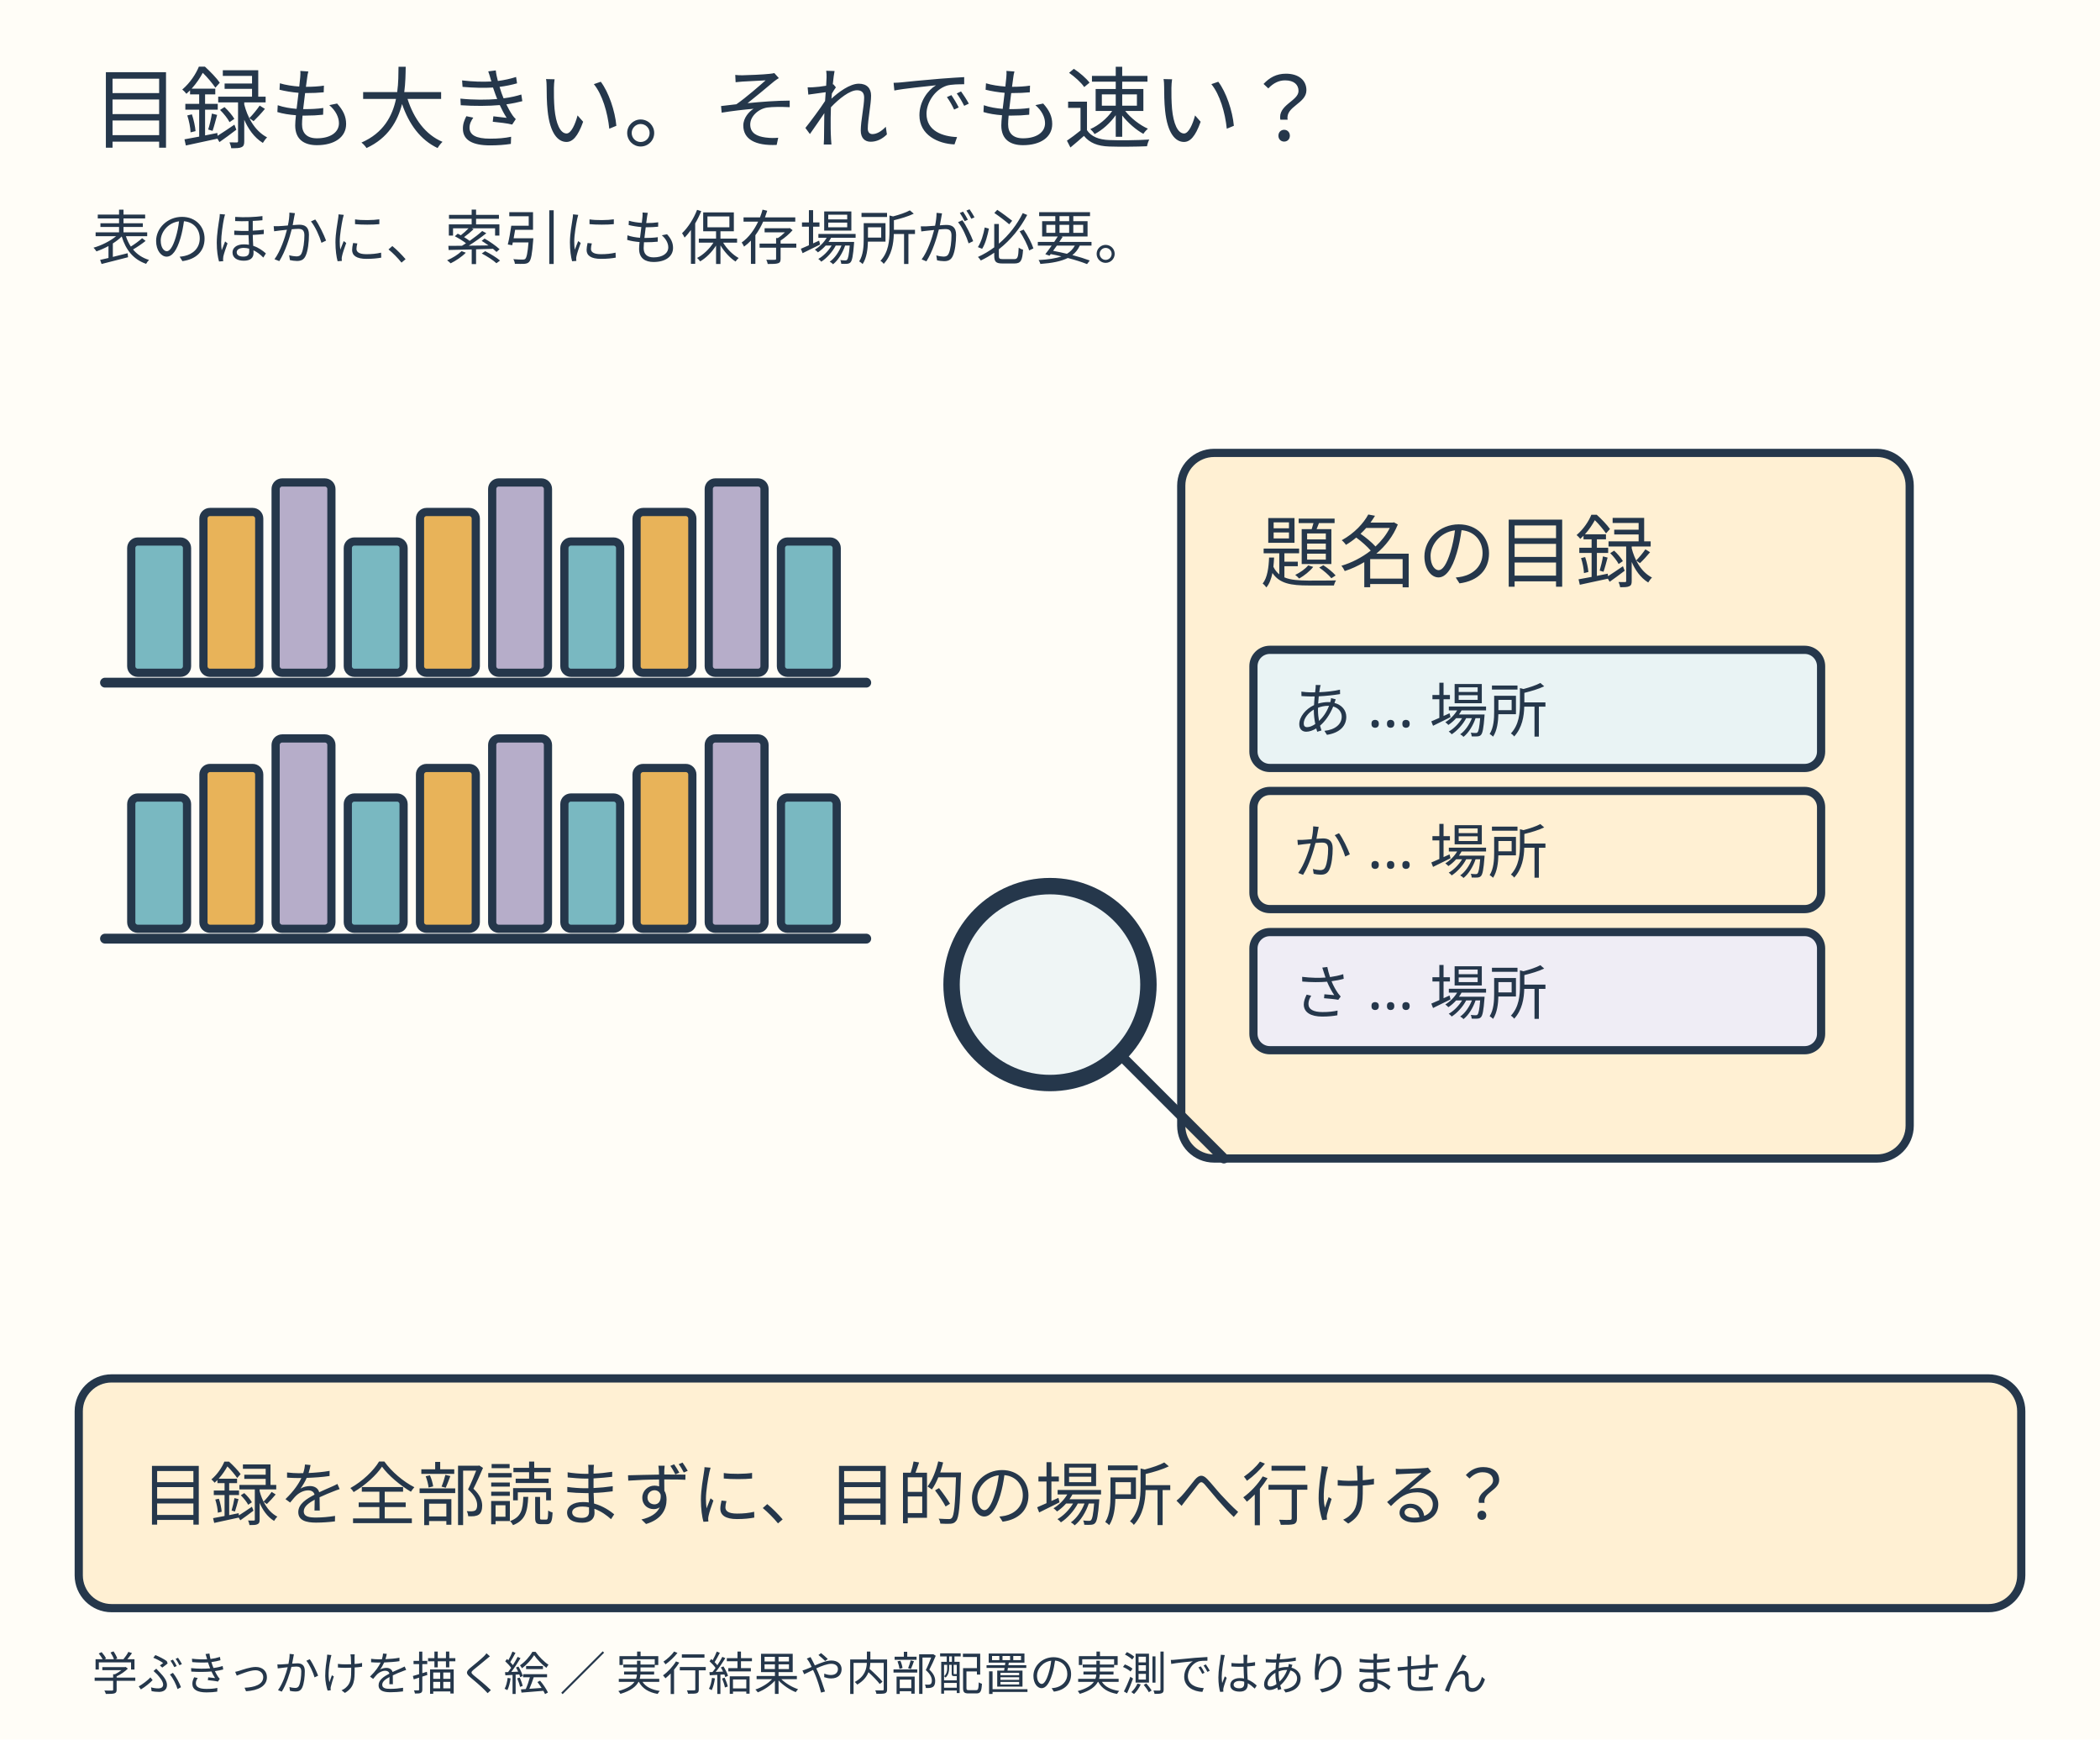
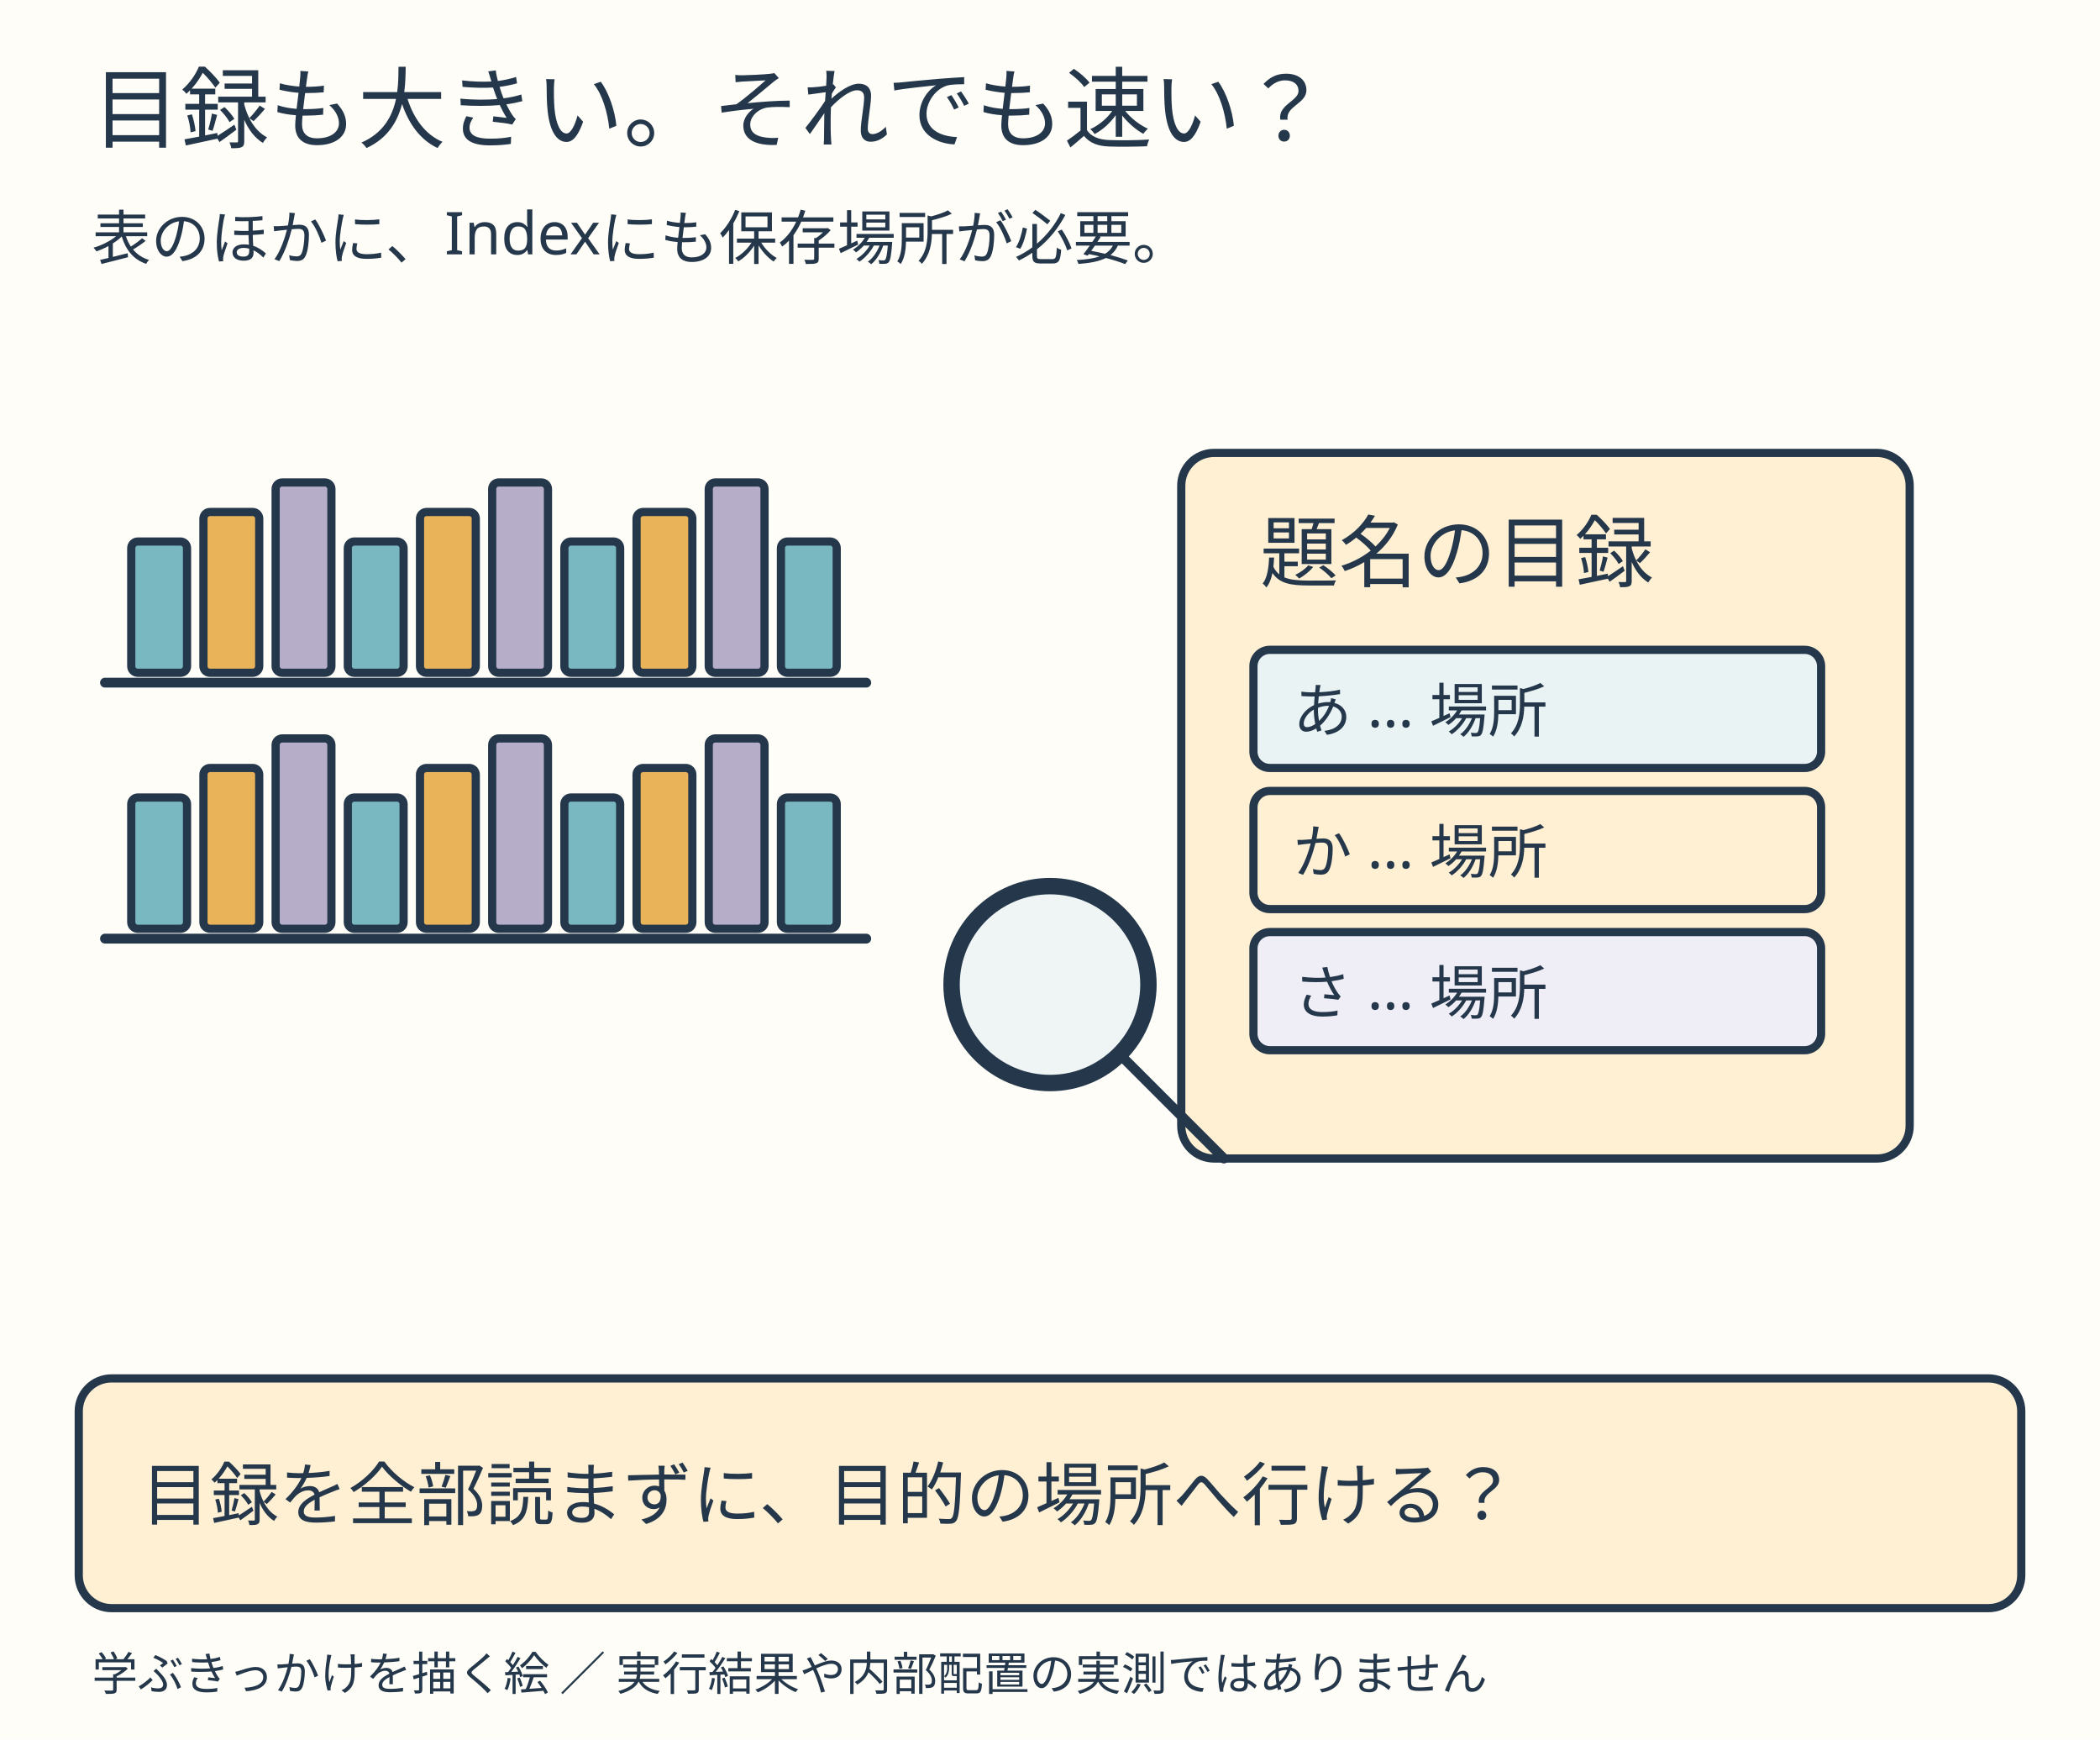
<svg xmlns="http://www.w3.org/2000/svg" width="640" height="530" viewBox="0 0 640 530" role="img">
  <style>text{font-family:"Hiragino Sans","Noto Sans JP",sans-serif}</style>
  <rect width="640" height="530" fill="#fffdf7" />
  <g id="chapter-scene">
    <text x="28" y="43" font-size="27" fill="#25374b">目録も大きい。それでも速い？</text>
-     <text x="28" y="79" font-size="18" fill="#25374b">表のほかに、索引にも保存場所が必要。</text>
+     <text x="28" y="79" font-size="18" fill="#25374b">表のほかに、Indexにも保存場所が必要。</text>
    <rect x="40" y="165" width="17" height="40" rx="2" fill="#79b8c1" stroke="#25374b" stroke-width="2.5" />
    <rect x="62" y="156" width="17" height="49" rx="2" fill="#e8b359" stroke="#25374b" stroke-width="2.5" />
    <rect x="84" y="147" width="17" height="58" rx="2" fill="#b6adc9" stroke="#25374b" stroke-width="2.5" />
    <rect x="106" y="165" width="17" height="40" rx="2" fill="#79b8c1" stroke="#25374b" stroke-width="2.5" />
    <rect x="128" y="156" width="17" height="49" rx="2" fill="#e8b359" stroke="#25374b" stroke-width="2.5" />
    <rect x="150" y="147" width="17" height="58" rx="2" fill="#b6adc9" stroke="#25374b" stroke-width="2.5" />
    <rect x="172" y="165" width="17" height="40" rx="2" fill="#79b8c1" stroke="#25374b" stroke-width="2.5" />
    <rect x="194" y="156" width="17" height="49" rx="2" fill="#e8b359" stroke="#25374b" stroke-width="2.5" />
    <rect x="216" y="147" width="17" height="58" rx="2" fill="#b6adc9" stroke="#25374b" stroke-width="2.5" />
    <rect x="238" y="165" width="17" height="40" rx="2" fill="#79b8c1" stroke="#25374b" stroke-width="2.5" />
    <path d="M32 208 h232" fill="none" stroke="#25374b" stroke-width="3" stroke-linecap="round" stroke-linejoin="round" />
    <rect x="40" y="243" width="17" height="40" rx="2" fill="#79b8c1" stroke="#25374b" stroke-width="2.5" />
    <rect x="62" y="234" width="17" height="49" rx="2" fill="#e8b359" stroke="#25374b" stroke-width="2.5" />
    <rect x="84" y="225" width="17" height="58" rx="2" fill="#b6adc9" stroke="#25374b" stroke-width="2.5" />
    <rect x="106" y="243" width="17" height="40" rx="2" fill="#79b8c1" stroke="#25374b" stroke-width="2.5" />
    <rect x="128" y="234" width="17" height="49" rx="2" fill="#e8b359" stroke="#25374b" stroke-width="2.5" />
    <rect x="150" y="225" width="17" height="58" rx="2" fill="#b6adc9" stroke="#25374b" stroke-width="2.5" />
    <rect x="172" y="243" width="17" height="40" rx="2" fill="#79b8c1" stroke="#25374b" stroke-width="2.5" />
    <rect x="194" y="234" width="17" height="49" rx="2" fill="#e8b359" stroke="#25374b" stroke-width="2.5" />
    <rect x="216" y="225" width="17" height="58" rx="2" fill="#b6adc9" stroke="#25374b" stroke-width="2.5" />
    <rect x="238" y="243" width="17" height="40" rx="2" fill="#79b8c1" stroke="#25374b" stroke-width="2.5" />
    <path d="M32 286 h232" fill="none" stroke="#25374b" stroke-width="3" stroke-linecap="round" stroke-linejoin="round" />
    <rect x="360" y="138" width="222" height="215" rx="10" fill="#fff0d3" stroke="#25374b" stroke-width="2.5" />
    <text x="384" y="177" font-size="24" fill="#25374b">題名の目録</text>
    <rect x="382" y="198" width="173" height="36" rx="5" fill="#e9f3f4" stroke="#25374b" stroke-width="2.5" />
    <text x="394" y="223" font-size="18" fill="#25374b">あ … 場所</text>
    <rect x="382" y="241" width="173" height="36" rx="5" fill="#fff0d3" stroke="#25374b" stroke-width="2.5" />
    <text x="394" y="266" font-size="18" fill="#25374b">か … 場所</text>
    <rect x="382" y="284" width="173" height="36" rx="5" fill="#efedf5" stroke="#25374b" stroke-width="2.5" />
    <text x="394" y="309" font-size="18" fill="#25374b">さ … 場所</text>
    <circle cx="320" cy="300" r="30" fill="#e9f3f4" fill-opacity=".75" stroke="#25374b" stroke-width="5" />
    <path d="M343 323 l30 30" fill="none" stroke="#25374b" stroke-width="3" stroke-linecap="round" stroke-linejoin="round" />
    <rect x="24" y="420" width="592" height="70" rx="10" fill="#fff0d3" stroke="#25374b" stroke-width="2.5" />
    <text x="43" y="463" font-size="21" fill="#25374b">目録を全部読まずに、目的の場所へ行ける？</text>
    <text x="28" y="515" font-size="14" fill="#25374b">学ぶきっかけを描く絵 ／ 実行結果や内部配置の実測ではありません</text>
  </g>
</svg>
